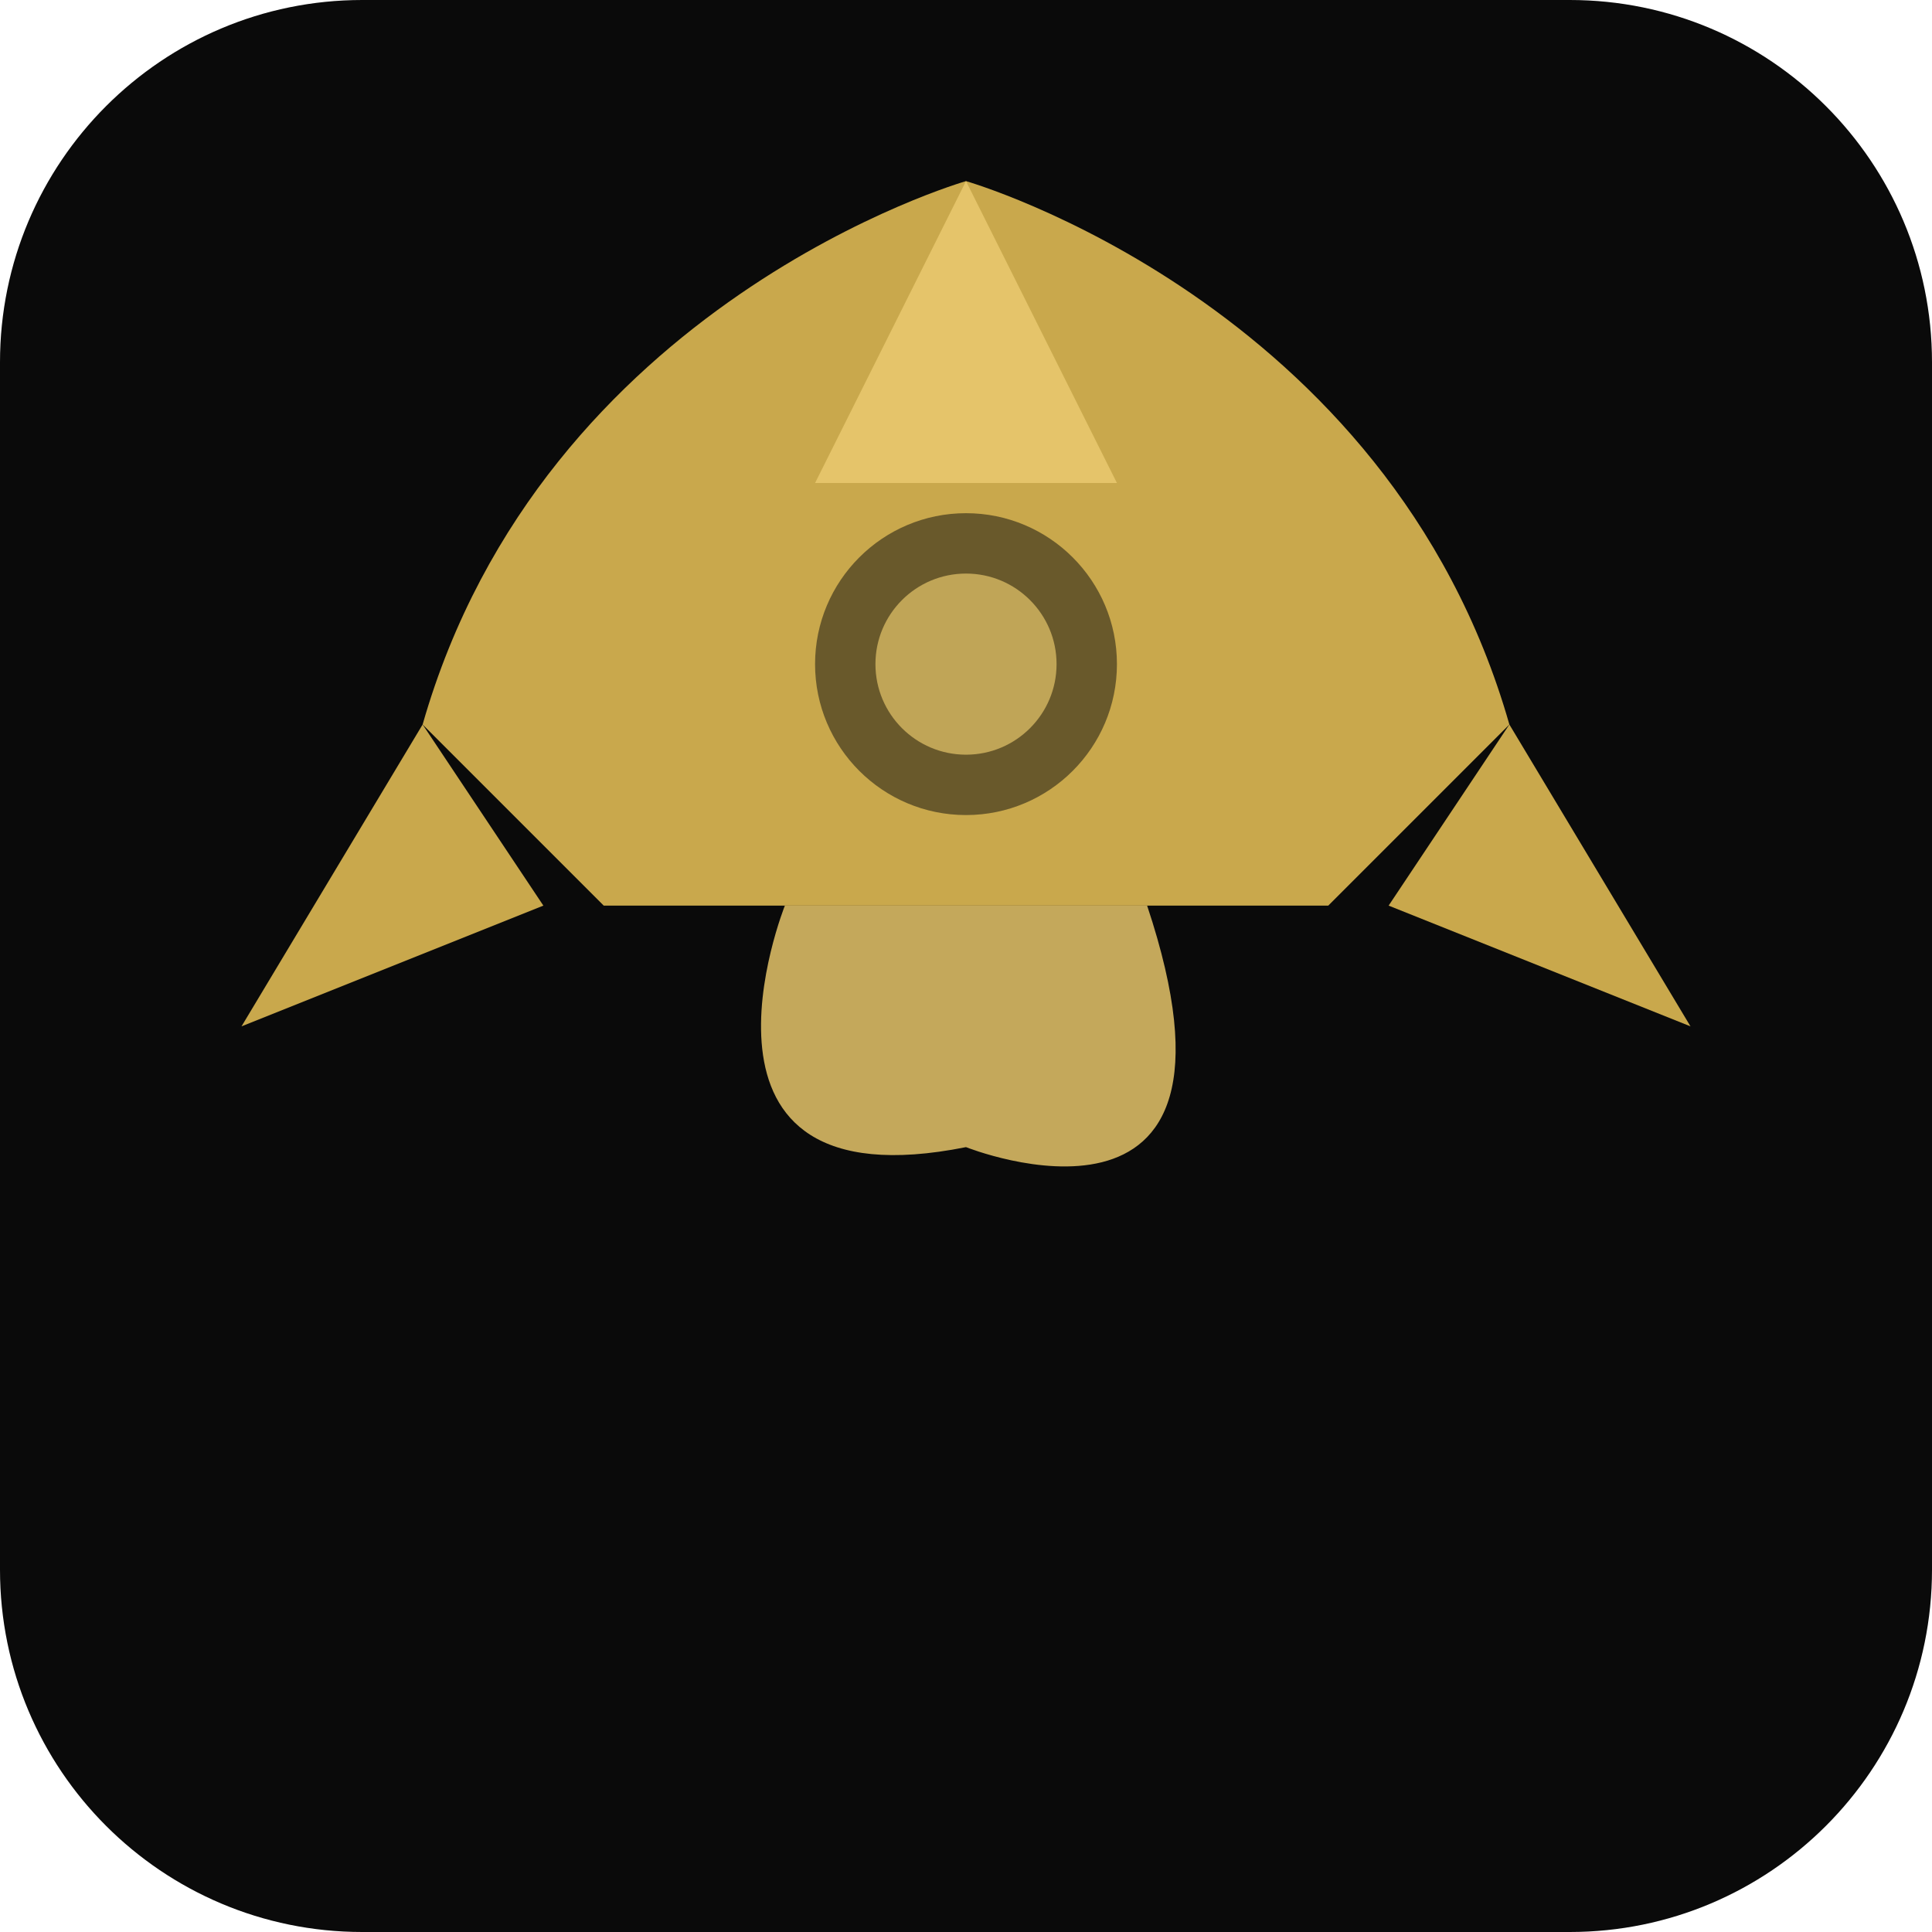
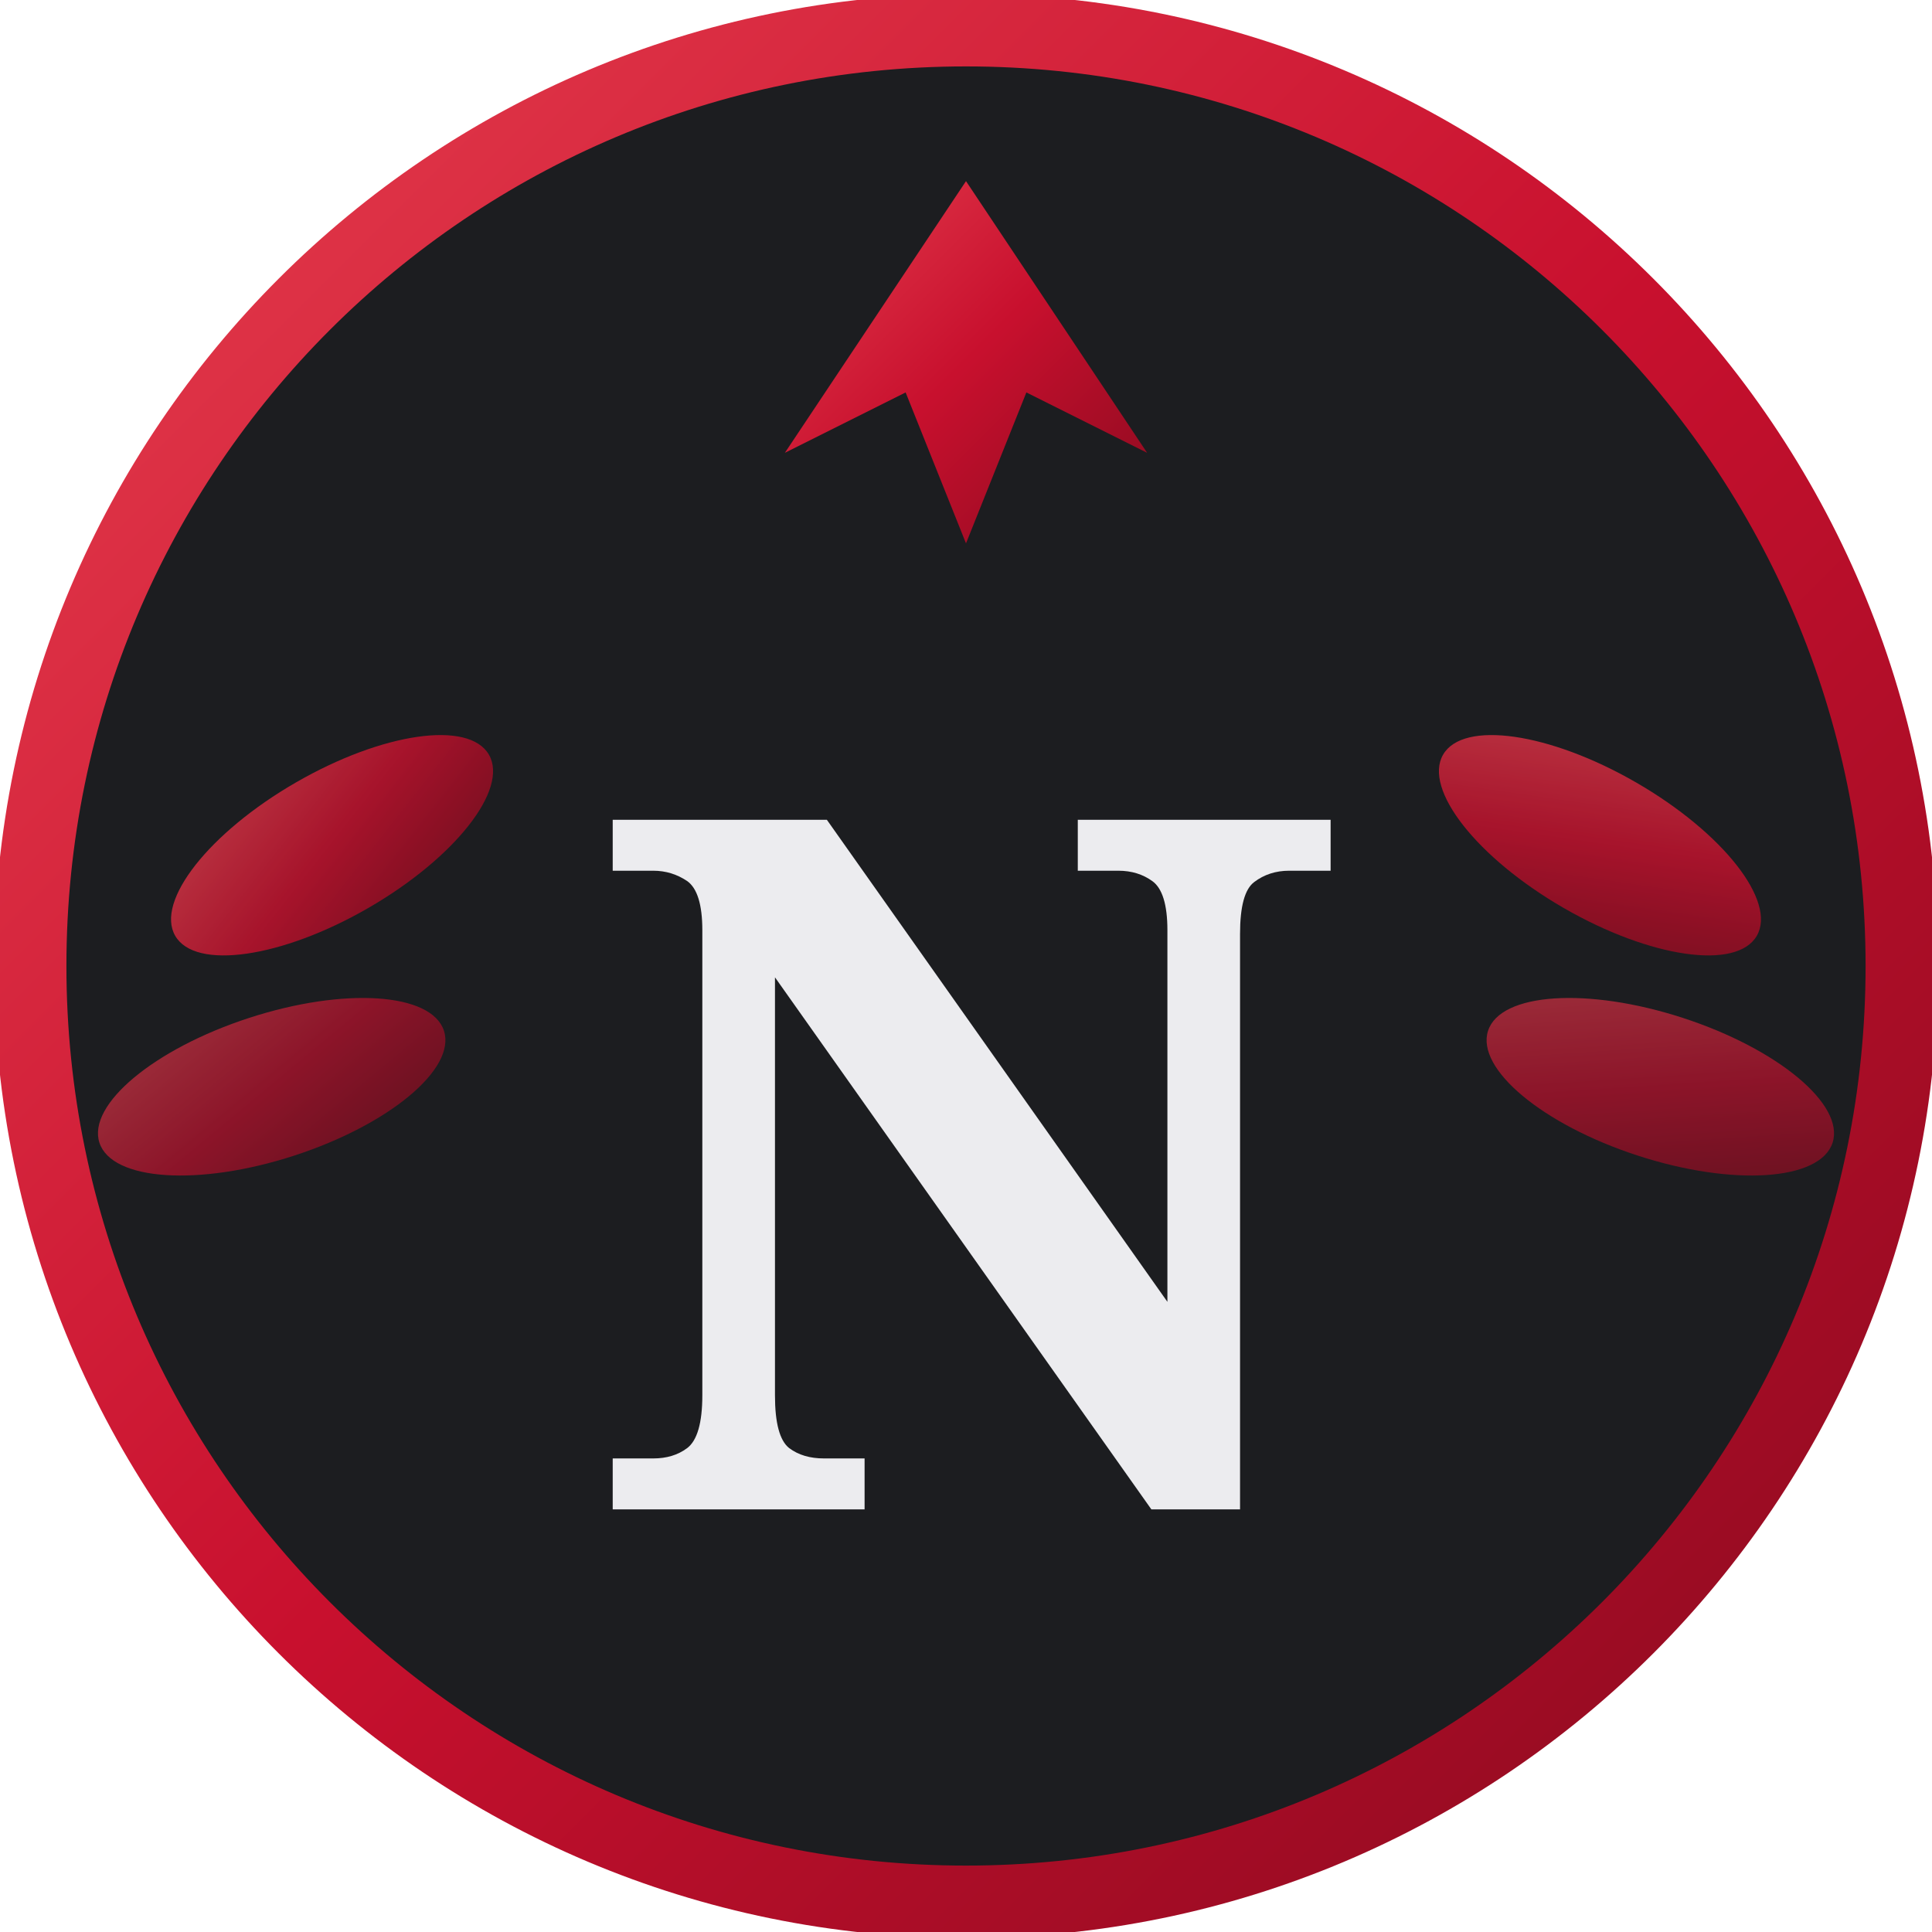
<svg xmlns="http://www.w3.org/2000/svg" viewBox="0 0 32 32" width="32" height="32">
-   <rect width="32" height="32" rx="6" fill="#0A0A0A" />
-   <path d="M16 3 C16 3, 23 5, 25 12 L22 15 L10 15 L7 12 C9 5, 16 3, 16 3Z" fill="#C9A84C" />
-   <path d="M16 3 L18.5 8 L13.5 8 Z" fill="#E5C46A" />
-   <path d="M7 12 L4 17 L9 15 Z" fill="#C9A84C" />
-   <path d="M25 12 L28 17 L23 15 Z" fill="#C9A84C" />
-   <path d="M13 15 C13 15, 11 20, 16 19 C16 19, 21 21, 19 15 Z" fill="#E5C46A" opacity="0.85" />
-   <circle cx="16" cy="11" r="2.5" fill="#0A0A0A" opacity="0.5" />
-   <circle cx="16" cy="11" r="1.5" fill="#E5C46A" opacity="0.7" />
+   <defs>
+     <linearGradient id="fav-red" x1="0%" y1="0%" x2="100%" y2="100%">
+       <stop offset="0%" stop-color="#e53e4e" />
+       <stop offset="50%" stop-color="#c8102e" />
+       <stop offset="100%" stop-color="#8a0a1f" />
+     </linearGradient>
+   </defs>
+   <circle cx="16" cy="16" r="15.5" fill="#1c1d20" stroke="url(#fav-red)" stroke-width="1.2" />
+   <polygon points="16,3 13,7.5 15,6.5 16,9 17,6.5 19,7.5" fill="url(#fav-red)" />
+   <ellipse cx="5.5" cy="14" rx="3" ry="1.2" transform="rotate(-30,5.5,14)" fill="url(#fav-red)" opacity="0.8" />
+   <ellipse cx="4.5" cy="18" rx="3" ry="1.2" transform="rotate(-18,4.5,18)" fill="url(#fav-red)" opacity="0.65" />
+   <ellipse cx="26.5" cy="14" rx="3" ry="1.2" transform="rotate(30,26.5,14)" fill="url(#fav-red)" opacity="0.8" />
+   <ellipse cx="27.5" cy="18" rx="3" ry="1.2" transform="rotate(18,27.5,18)" fill="url(#fav-red)" opacity="0.65" />
+   <text x="16" y="25" font-family="Georgia,serif" font-size="16" font-weight="700" fill="#ececef" text-anchor="middle">N</text>
</svg>
